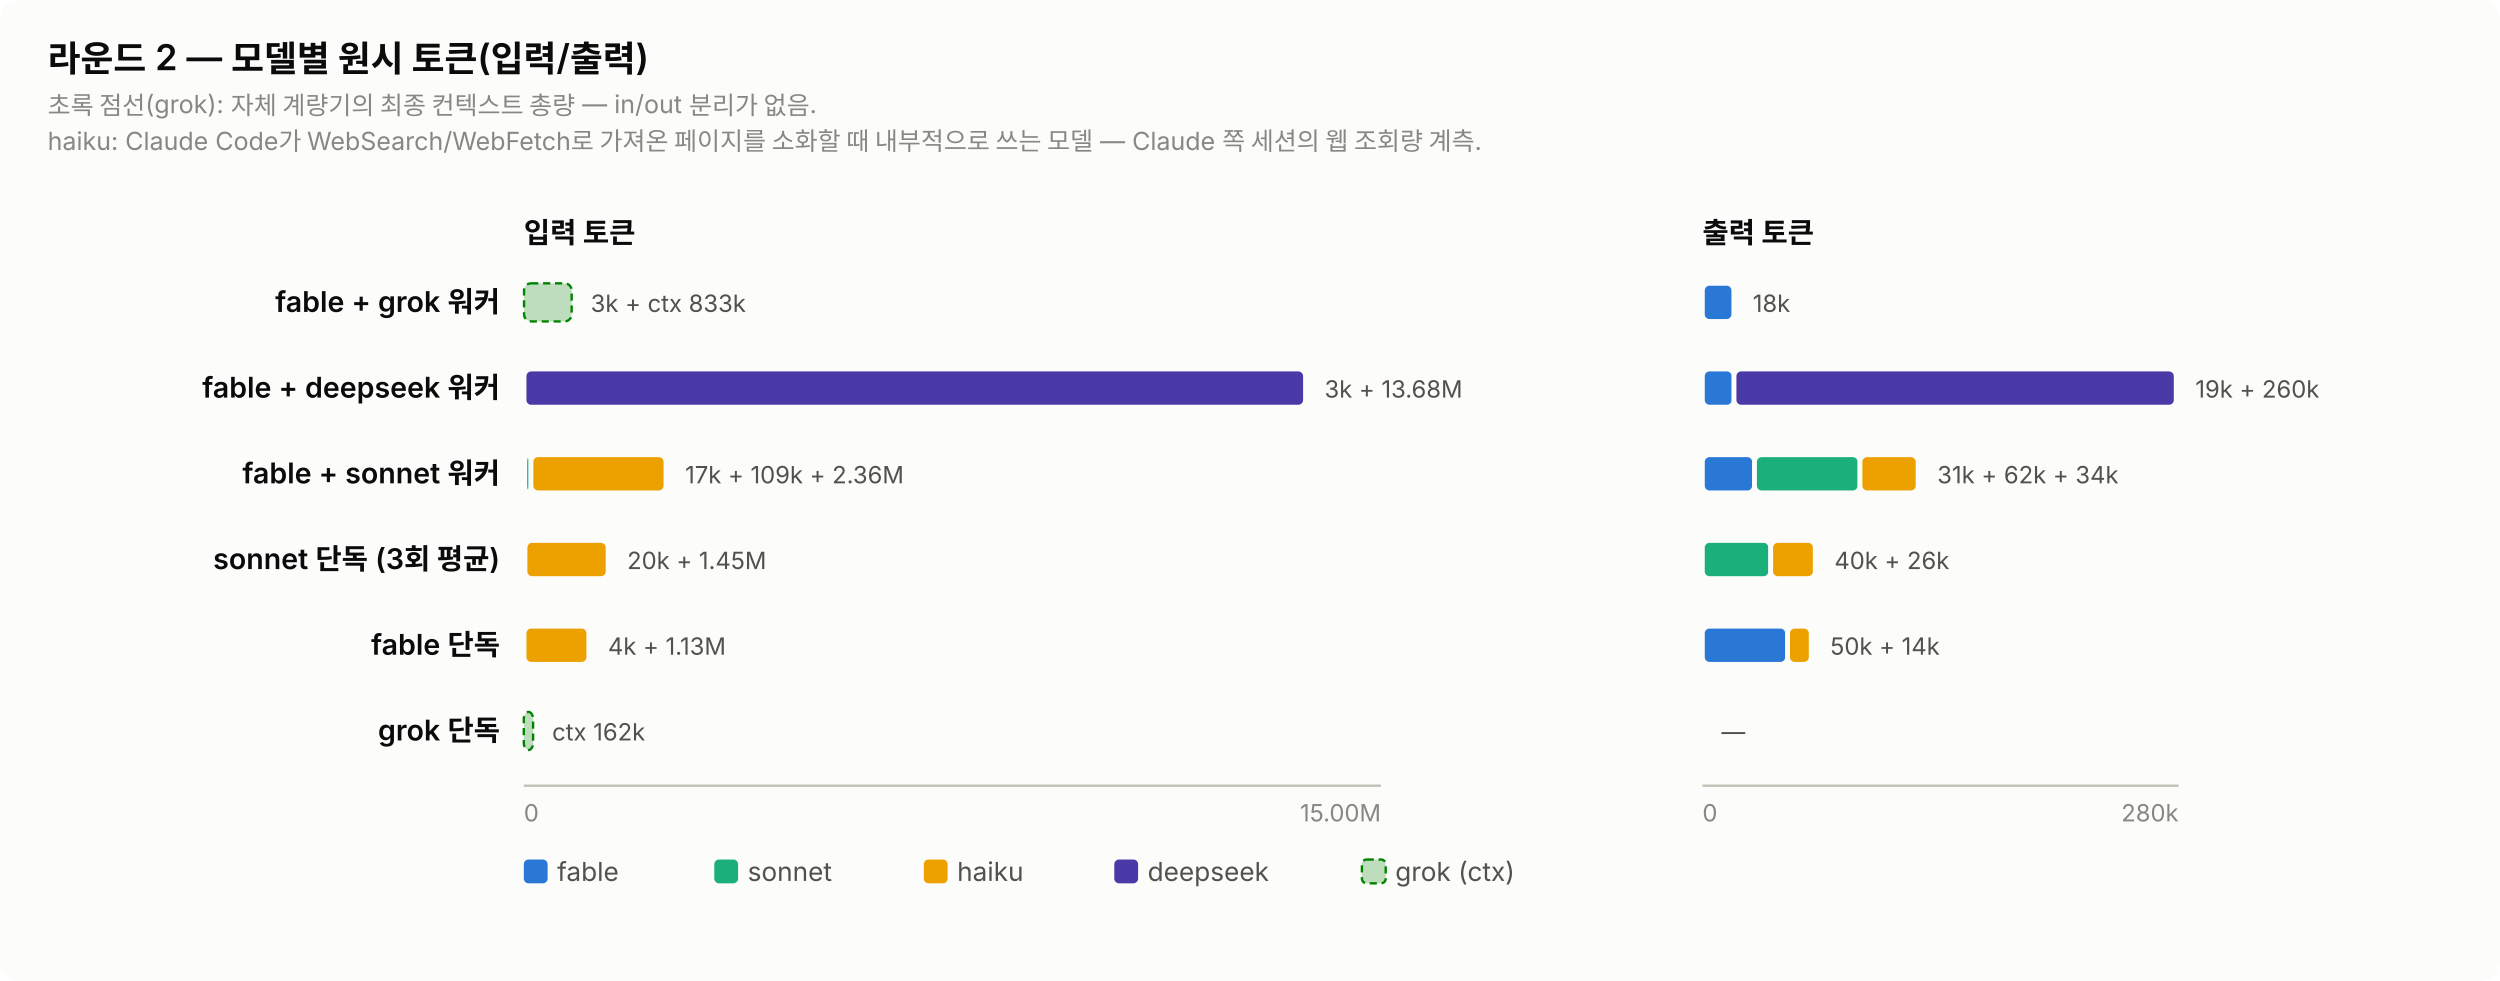
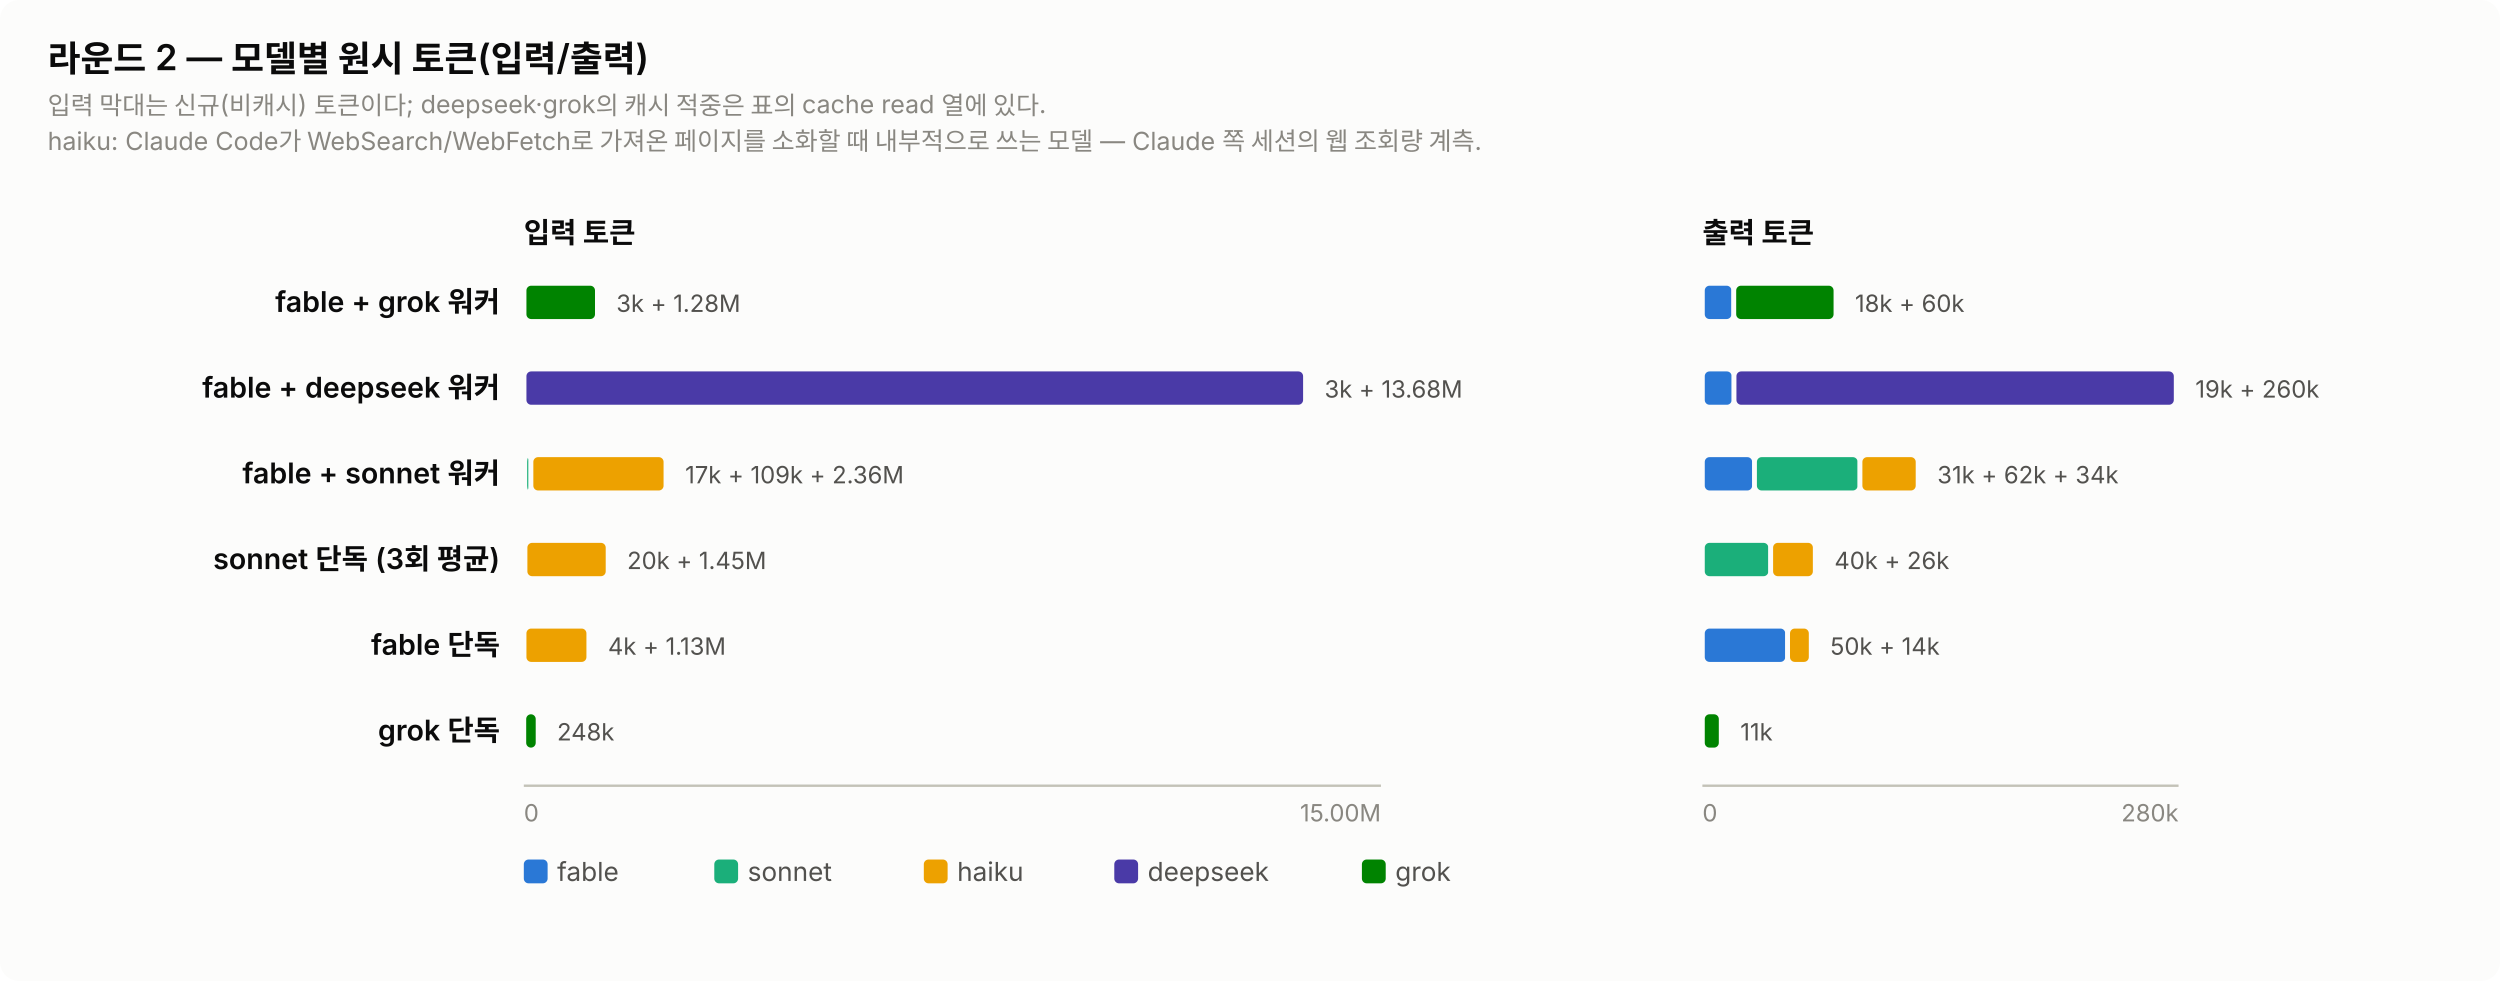
<svg xmlns="http://www.w3.org/2000/svg" viewBox="0 0 1050 412" width="1050" height="412" role="img" aria-label="라운드 2 모델별 원시 토큰">
  <rect width="1050" height="412" rx="8" fill="#fcfcfb" />
  <text x="20" y="30" font-size="15" fill="#0b0b0b" text-anchor="start" font-weight="600" font-family="system-ui,-apple-system,Segoe UI,sans-serif">라운드 2 — 모델별 원시 토큰(입력/출력)</text>
-   <text x="20" y="48" font-size="10.5" fill="#898781" text-anchor="start" font-weight="normal" font-family="system-ui,-apple-system,Segoe UI,sans-serif">초록 점선(grok): 자체 계량기의 최종 컨텍스트 총량 — in/out 분리가 없음.</text>
+   <text x="20" y="48" font-size="10.5" fill="#898781" text-anchor="start" font-weight="normal" font-family="system-ui,-apple-system,Segoe UI,sans-serif">입력 막대는 신규(비캐시) 토큰이다; deepseek·grok의 캐시 적중은 표의 cache read 열에 있다.</text>
  <text x="20" y="63" font-size="10.5" fill="#898781" text-anchor="start" font-weight="normal" font-family="system-ui,-apple-system,Segoe UI,sans-serif">haiku: Claude Code가 WebSearch/WebFetch로 가져온 페이지를 소화할 때 내부적으로 쓰는 모델 — Claude 쪽 세션의 웹 조회량 계측.</text>
  <text x="220" y="102" font-size="12" fill="#0b0b0b" text-anchor="start" font-weight="600" font-family="system-ui,-apple-system,Segoe UI,sans-serif">입력 토큰</text>
  <text x="210" y="131" font-size="12" fill="#0b0b0b" text-anchor="end" font-weight="600" font-family="system-ui,-apple-system,Segoe UI,sans-serif">fable + grok 워커</text>
-   <rect x="220.1" y="119.0" width="20.0" height="16" rx="3" fill="#008300" fill-opacity="0.25" stroke="#008300" stroke-dasharray="3,2" />
-   <text x="248.075" y="131" font-size="10" fill="#52514e" text-anchor="start" font-weight="normal" font-family="system-ui,-apple-system,Segoe UI,sans-serif">3k + ctx 833k</text>
+   <rect x="220.1" y="119.0" width="30.8" height="16" rx="3" fill="#008300" stroke="#fcfcfb" stroke-width="2" />
+   <text x="258.836" y="131" font-size="10" fill="#52514e" text-anchor="start" font-weight="normal" font-family="system-ui,-apple-system,Segoe UI,sans-serif">3k + 1.28M</text>
  <text x="210" y="167" font-size="12" fill="#0b0b0b" text-anchor="end" font-weight="600" font-family="system-ui,-apple-system,Segoe UI,sans-serif">fable + deepseek 워커</text>
  <rect x="220.1" y="155.0" width="328.2" height="16" rx="3" fill="#4a3aa7" stroke="#fcfcfb" stroke-width="2" />
  <text x="556.292" y="167" font-size="10" fill="#52514e" text-anchor="start" font-weight="normal" font-family="system-ui,-apple-system,Segoe UI,sans-serif">3k + 13.68M</text>
  <text x="210" y="203" font-size="12" fill="#0b0b0b" text-anchor="end" font-weight="600" font-family="system-ui,-apple-system,Segoe UI,sans-serif">fable + sonnet 워커</text>
  <rect x="220.4" y="191.0" width="2.6" height="16" rx="3" fill="#1baf7a" stroke="#fcfcfb" stroke-width="2" />
  <rect x="223.0" y="191.0" width="56.7" height="16" rx="3" fill="#eda100" stroke="#fcfcfb" stroke-width="2" />
  <text x="287.742" y="203" font-size="10" fill="#52514e" text-anchor="start" font-weight="normal" font-family="system-ui,-apple-system,Segoe UI,sans-serif">17k + 109k + 2.36M</text>
  <text x="210" y="239" font-size="12" fill="#0b0b0b" text-anchor="end" font-weight="600" font-family="system-ui,-apple-system,Segoe UI,sans-serif">sonnet 단독 (3회 평균)</text>
  <rect x="220.5" y="227.0" width="34.9" height="16" rx="3" fill="#eda100" stroke="#fcfcfb" stroke-width="2" />
  <text x="263.381" y="239" font-size="10" fill="#52514e" text-anchor="start" font-weight="normal" font-family="system-ui,-apple-system,Segoe UI,sans-serif">20k + 1.45M</text>
  <text x="210" y="275" font-size="12" fill="#0b0b0b" text-anchor="end" font-weight="600" font-family="system-ui,-apple-system,Segoe UI,sans-serif">fable 단독</text>
  <rect x="220.1" y="263.0" width="27.2" height="16" rx="3" fill="#eda100" stroke="#fcfcfb" stroke-width="2" />
  <text x="255.33" y="275" font-size="10" fill="#52514e" text-anchor="start" font-weight="normal" font-family="system-ui,-apple-system,Segoe UI,sans-serif">4k + 1.13M</text>
  <text x="210" y="311" font-size="12" fill="#0b0b0b" text-anchor="end" font-weight="600" font-family="system-ui,-apple-system,Segoe UI,sans-serif">grok 단독</text>
-   <rect x="220.0" y="299.0" width="3.9" height="16" rx="3" fill="#008300" fill-opacity="0.25" stroke="#008300" stroke-dasharray="3,2" />
-   <text x="231.88" y="311" font-size="10" fill="#52514e" text-anchor="start" font-weight="normal" font-family="system-ui,-apple-system,Segoe UI,sans-serif">ctx 162k</text>
+   <rect x="220.0" y="299.0" width="6.0" height="16" rx="3" fill="#008300" stroke="#fcfcfb" stroke-width="2" />
+   <text x="233.954" y="311" font-size="10" fill="#52514e" text-anchor="start" font-weight="normal" font-family="system-ui,-apple-system,Segoe UI,sans-serif">248k</text>
  <line x1="220" y1="330" x2="580" y2="330" stroke="#c3c2b7" />
  <text x="220" y="345" font-size="10" fill="#898781" text-anchor="start" font-weight="normal" font-family="system-ui,-apple-system,Segoe UI,sans-serif">0</text>
  <text x="580" y="345" font-size="10" fill="#898781" text-anchor="end" font-weight="normal" font-family="system-ui,-apple-system,Segoe UI,sans-serif">15.00M</text>
  <text x="715" y="102" font-size="12" fill="#0b0b0b" text-anchor="start" font-weight="600" font-family="system-ui,-apple-system,Segoe UI,sans-serif">출력 토큰</text>
  <rect x="715.0" y="119.0" width="13.2" height="16" rx="3" fill="#2a78d6" stroke="#fcfcfb" stroke-width="2" />
-   <text x="736.157" y="131" font-size="10" fill="#52514e" text-anchor="start" font-weight="normal" font-family="system-ui,-apple-system,Segoe UI,sans-serif">18k</text>
+   <rect x="728.2" y="119.0" width="42.9" height="16" rx="3" fill="#008300" stroke="#fcfcfb" stroke-width="2" />
+   <text x="779.086" y="131" font-size="10" fill="#52514e" text-anchor="start" font-weight="normal" font-family="system-ui,-apple-system,Segoe UI,sans-serif">18k + 60k</text>
  <rect x="715.0" y="155.0" width="13.3" height="16" rx="3" fill="#2a78d6" stroke="#fcfcfb" stroke-width="2" />
  <rect x="728.3" y="155.0" width="185.7" height="16" rx="3" fill="#4a3aa7" stroke="#fcfcfb" stroke-width="2" />
  <text x="922.026" y="167" font-size="10" fill="#52514e" text-anchor="start" font-weight="normal" font-family="system-ui,-apple-system,Segoe UI,sans-serif">19k + 260k</text>
  <rect x="715.0" y="191.0" width="21.9" height="16" rx="3" fill="#2a78d6" stroke="#fcfcfb" stroke-width="2" />
  <rect x="736.9" y="191.0" width="44.3" height="16" rx="3" fill="#1baf7a" stroke="#fcfcfb" stroke-width="2" />
  <rect x="781.2" y="191.0" width="24.4" height="16" rx="3" fill="#eda100" stroke="#fcfcfb" stroke-width="2" />
  <text x="813.652" y="203" font-size="10" fill="#52514e" text-anchor="start" font-weight="normal" font-family="system-ui,-apple-system,Segoe UI,sans-serif">31k + 62k + 34k</text>
  <rect x="715.0" y="227.0" width="28.7" height="16" rx="3" fill="#1baf7a" stroke="#fcfcfb" stroke-width="2" />
  <rect x="743.7" y="227.0" width="18.7" height="16" rx="3" fill="#eda100" stroke="#fcfcfb" stroke-width="2" />
  <text x="770.424" y="239" font-size="10" fill="#52514e" text-anchor="start" font-weight="normal" font-family="system-ui,-apple-system,Segoe UI,sans-serif">40k + 26k</text>
  <rect x="715.0" y="263.0" width="35.8" height="16" rx="3" fill="#2a78d6" stroke="#fcfcfb" stroke-width="2" />
  <rect x="750.8" y="263.0" width="9.9" height="16" rx="3" fill="#eda100" stroke="#fcfcfb" stroke-width="2" />
  <text x="768.709" y="275" font-size="10" fill="#52514e" text-anchor="start" font-weight="normal" font-family="system-ui,-apple-system,Segoe UI,sans-serif">50k + 14k</text>
-   <text x="723.0" y="311" font-size="10" fill="#52514e" text-anchor="start" font-weight="normal" font-family="system-ui,-apple-system,Segoe UI,sans-serif">—</text>
+   <rect x="715.0" y="299.0" width="7.9" height="16" rx="3" fill="#008300" stroke="#fcfcfb" stroke-width="2" />
+   <text x="730.897" y="311" font-size="10" fill="#52514e" text-anchor="start" font-weight="normal" font-family="system-ui,-apple-system,Segoe UI,sans-serif">11k</text>
  <line x1="715" y1="330" x2="915" y2="330" stroke="#c3c2b7" />
  <text x="715" y="345" font-size="10" fill="#898781" text-anchor="start" font-weight="normal" font-family="system-ui,-apple-system,Segoe UI,sans-serif">0</text>
  <text x="915" y="345" font-size="10" fill="#898781" text-anchor="end" font-weight="normal" font-family="system-ui,-apple-system,Segoe UI,sans-serif">280k</text>
  <rect x="220" y="361" width="10" height="10" rx="2" fill="#2a78d6" />
  <text x="234" y="370" font-size="11" fill="#52514e" text-anchor="start" font-weight="normal" font-family="system-ui,-apple-system,Segoe UI,sans-serif">fable</text>
  <rect x="300" y="361" width="10" height="10" rx="2" fill="#1baf7a" />
  <text x="314" y="370" font-size="11" fill="#52514e" text-anchor="start" font-weight="normal" font-family="system-ui,-apple-system,Segoe UI,sans-serif">sonnet</text>
  <rect x="388" y="361" width="10" height="10" rx="2" fill="#eda100" />
  <text x="402" y="370" font-size="11" fill="#52514e" text-anchor="start" font-weight="normal" font-family="system-ui,-apple-system,Segoe UI,sans-serif">haiku</text>
  <rect x="468" y="361" width="10" height="10" rx="2" fill="#4a3aa7" />
  <text x="482" y="370" font-size="11" fill="#52514e" text-anchor="start" font-weight="normal" font-family="system-ui,-apple-system,Segoe UI,sans-serif">deepseek</text>
-   <rect x="572" y="361" width="10" height="10" rx="2" fill="#008300" fill-opacity="0.25" stroke="#008300" stroke-dasharray="3,2" />
-   <text x="586" y="370" font-size="11" fill="#52514e" text-anchor="start" font-weight="normal" font-family="system-ui,-apple-system,Segoe UI,sans-serif">grok (ctx)</text>
+   <rect x="572" y="361" width="10" height="10" rx="2" fill="#008300" />
+   <text x="586" y="370" font-size="11" fill="#52514e" text-anchor="start" font-weight="normal" font-family="system-ui,-apple-system,Segoe UI,sans-serif">grok</text>
</svg>
